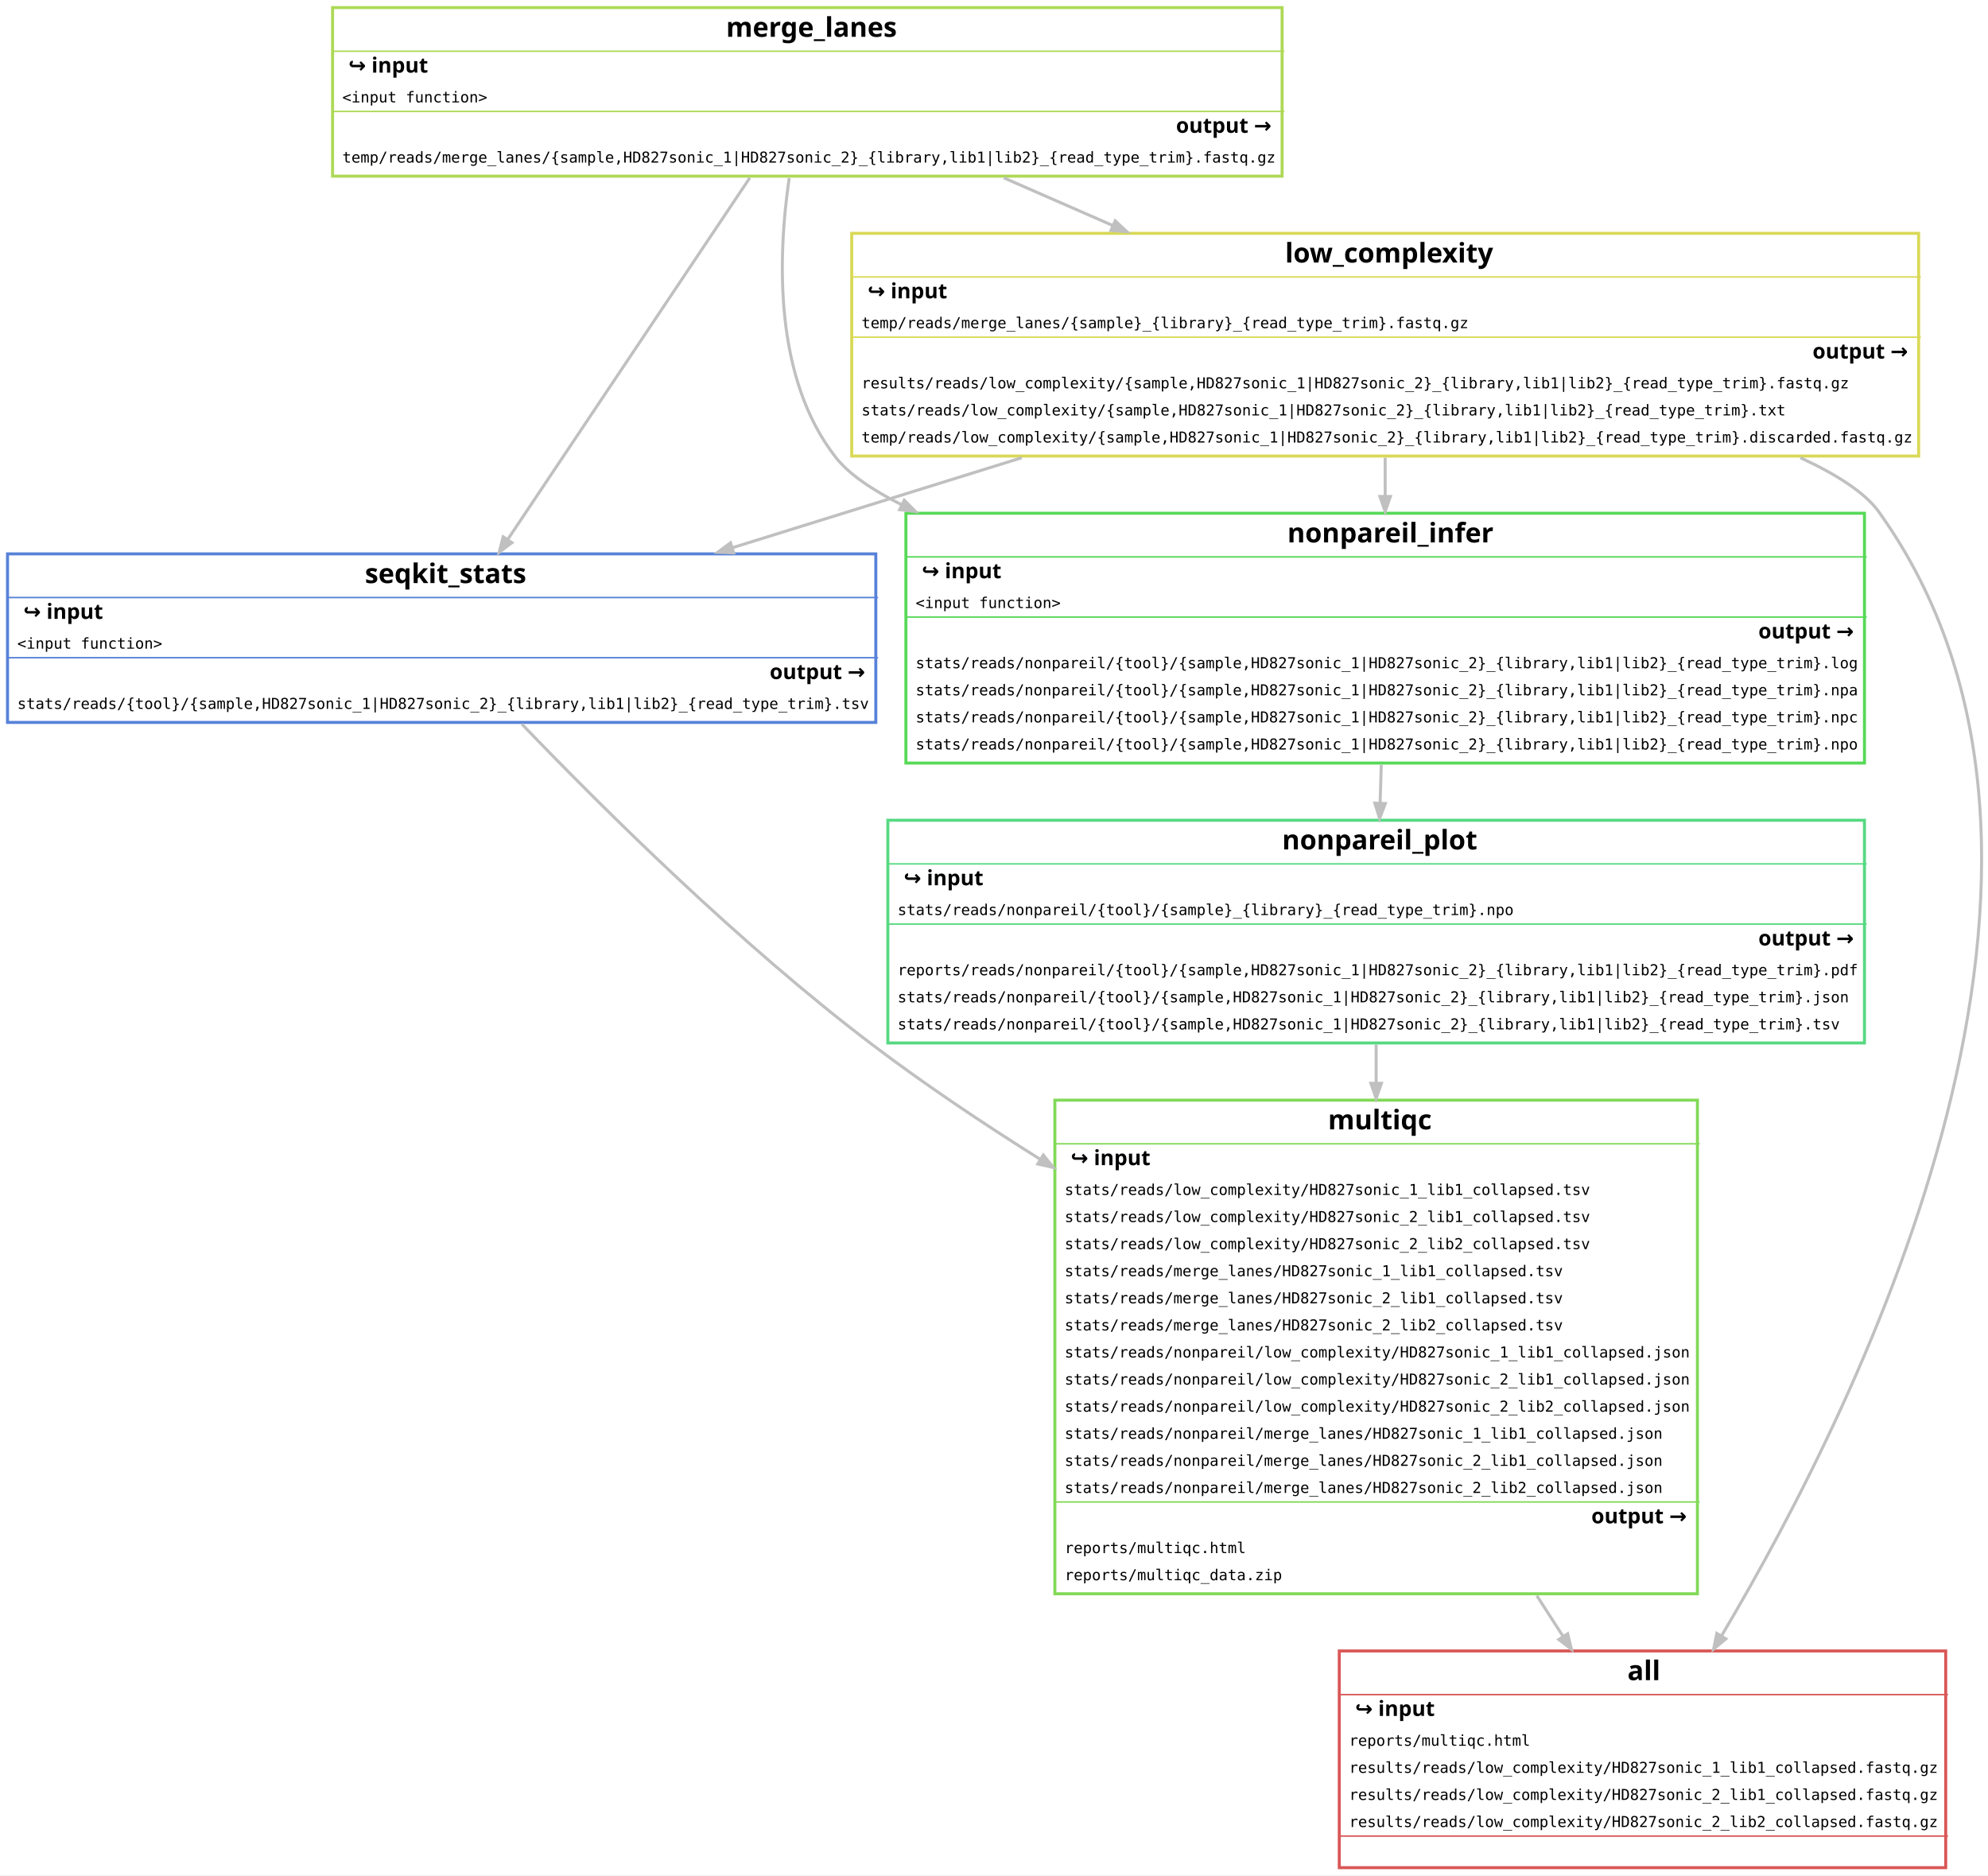
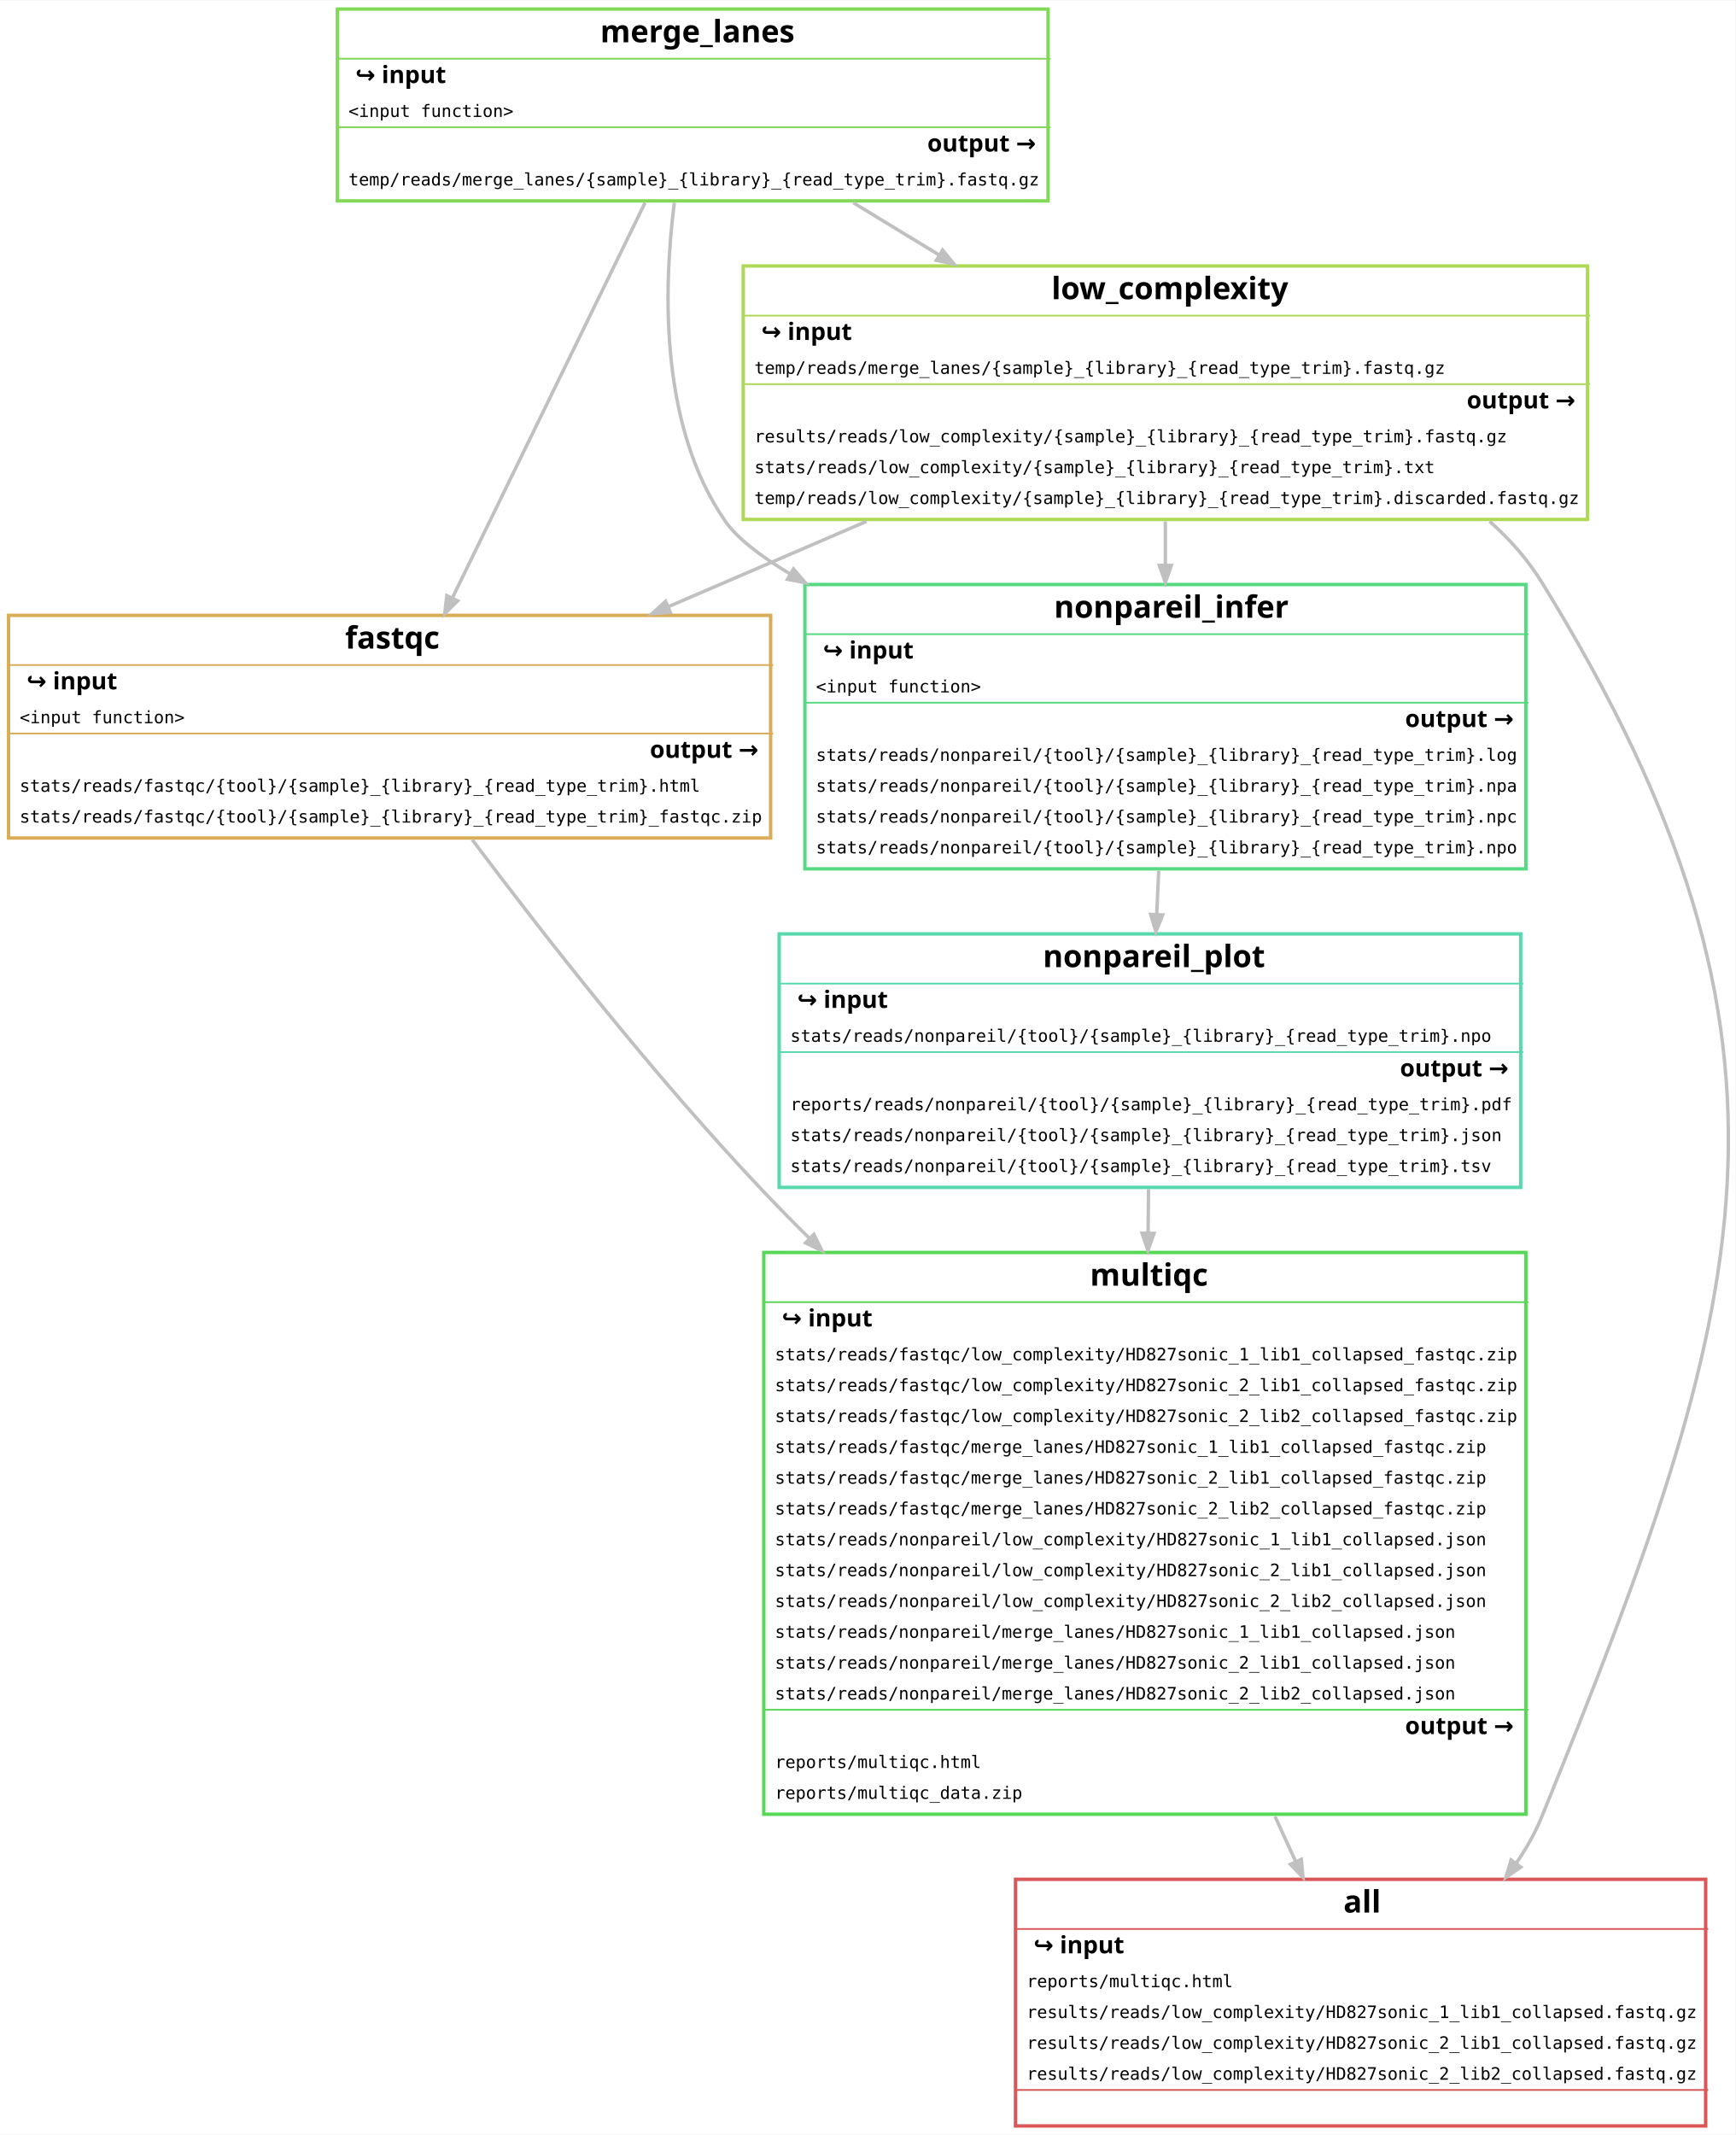
- <svg xmlns="http://www.w3.org/2000/svg" width="1321pt" height="1246pt" viewBox="0.00 0.00 1321.10 1246.00">
+ <svg xmlns="http://www.w3.org/2000/svg" width="1013pt" height="1246pt" viewBox="0.00 0.00 1013.47 1246.00">
  <g id="graph0" class="graph" transform="scale(1 1) rotate(0) translate(4 1242)">
-     <polygon fill="#ffffff" stroke="transparent" points="-4,4 -4,-1242 1317.097,-1242 1317.097,4 -4,4" />
+     <polygon fill="#ffffff" stroke="transparent" points="-4,4 -4,-1242 1009.467,-1242 1009.467,4 -4,4" />
    <g id="node1" class="node">
-       <text text-anchor="start" x="1077.5" y="-125.6" font-family="sans" font-weight="bold" font-size="18.00" fill="#000000">all</text>
-       <text text-anchor="start" x="892.5" y="-101.8" font-family="sans" font-size="10.00" fill="#000000"> </text>
-       <text text-anchor="start" x="896.5" y="-101.8" font-family="sans" font-weight="bold" font-size="14.00" fill="#000000">↪ input</text>
-       <text text-anchor="start" x="949.5" y="-101.8" font-family="sans" font-size="10.00" fill="#000000"> </text>
-       <text text-anchor="start" x="892.5" y="-82" font-family="monospace" font-size="10.00" fill="#000000">reports/multiqc.html</text>
-       <text text-anchor="start" x="892.5" y="-64" font-family="monospace" font-size="10.00" fill="#000000">results/reads/low_complexity/HD827sonic_1_lib1_collapsed.fastq.gz</text>
-       <text text-anchor="start" x="892.5" y="-46" font-family="monospace" font-size="10.00" fill="#000000">results/reads/low_complexity/HD827sonic_2_lib1_collapsed.fastq.gz</text>
-       <text text-anchor="start" x="892.5" y="-28" font-family="monospace" font-size="10.00" fill="#000000">results/reads/low_complexity/HD827sonic_2_lib2_collapsed.fastq.gz</text>
-       <text text-anchor="start" x="1276.5" y="-10" font-family="sans" font-size="10.00" fill="#000000">  </text>
-       <polygon fill="#d95757" stroke="#d95757" points="886.5,-116 886.5,-116 1290.5,-116 1290.5,-116 886.5,-116" />
-       <polygon fill="#d95757" stroke="#d95757" points="886.5,-22 886.5,-22 1290.5,-22 1290.5,-22 886.5,-22" />
-       <polygon fill="none" stroke="#d95757" stroke-width="2" points="886,-1 886,-145 1289,-145 1289,-1 886,-1" />
+       <text text-anchor="start" x="780.5" y="-125.6" font-family="sans" font-weight="bold" font-size="18.00" fill="#000000">all</text>
+       <text text-anchor="start" x="595.5" y="-101.8" font-family="sans" font-size="10.00" fill="#000000"> </text>
+       <text text-anchor="start" x="599.5" y="-101.8" font-family="sans" font-weight="bold" font-size="14.00" fill="#000000">↪ input</text>
+       <text text-anchor="start" x="652.5" y="-101.8" font-family="sans" font-size="10.00" fill="#000000"> </text>
+       <text text-anchor="start" x="595.5" y="-82" font-family="monospace" font-size="10.00" fill="#000000">reports/multiqc.html</text>
+       <text text-anchor="start" x="595.5" y="-64" font-family="monospace" font-size="10.00" fill="#000000">results/reads/low_complexity/HD827sonic_1_lib1_collapsed.fastq.gz</text>
+       <text text-anchor="start" x="595.5" y="-46" font-family="monospace" font-size="10.00" fill="#000000">results/reads/low_complexity/HD827sonic_2_lib1_collapsed.fastq.gz</text>
+       <text text-anchor="start" x="595.5" y="-28" font-family="monospace" font-size="10.00" fill="#000000">results/reads/low_complexity/HD827sonic_2_lib2_collapsed.fastq.gz</text>
+       <text text-anchor="start" x="979.5" y="-10" font-family="sans" font-size="10.00" fill="#000000">  </text>
+       <polygon fill="#d95757" stroke="#d95757" points="589.5,-116 589.5,-116 993.5,-116 993.5,-116 589.5,-116" />
+       <polygon fill="#d95757" stroke="#d95757" points="589.5,-22 589.5,-22 993.5,-22 993.5,-22 589.5,-22" />
+       <polygon fill="none" stroke="#d95757" stroke-width="2" points="589,-1 589,-145 992,-145 992,-1 589,-1" />
    </g>
    <g id="node2" class="node">
-       <text text-anchor="start" x="878.5" y="-491.6" font-family="sans" font-weight="bold" font-size="18.00" fill="#000000">multiqc</text>
-       <text text-anchor="start" x="703.5" y="-467.8" font-family="sans" font-size="10.00" fill="#000000"> </text>
-       <text text-anchor="start" x="707.5" y="-467.8" font-family="sans" font-weight="bold" font-size="14.00" fill="#000000">↪ input</text>
-       <text text-anchor="start" x="760.5" y="-467.8" font-family="sans" font-size="10.00" fill="#000000"> </text>
-       <text text-anchor="start" x="703.5" y="-448" font-family="monospace" font-size="10.00" fill="#000000">stats/reads/low_complexity/HD827sonic_1_lib1_collapsed.tsv</text>
-       <text text-anchor="start" x="703.5" y="-430" font-family="monospace" font-size="10.00" fill="#000000">stats/reads/low_complexity/HD827sonic_2_lib1_collapsed.tsv</text>
-       <text text-anchor="start" x="703.5" y="-412" font-family="monospace" font-size="10.00" fill="#000000">stats/reads/low_complexity/HD827sonic_2_lib2_collapsed.tsv</text>
-       <text text-anchor="start" x="703.5" y="-394" font-family="monospace" font-size="10.00" fill="#000000">stats/reads/merge_lanes/HD827sonic_1_lib1_collapsed.tsv</text>
-       <text text-anchor="start" x="703.5" y="-376" font-family="monospace" font-size="10.00" fill="#000000">stats/reads/merge_lanes/HD827sonic_2_lib1_collapsed.tsv</text>
-       <text text-anchor="start" x="703.5" y="-358" font-family="monospace" font-size="10.00" fill="#000000">stats/reads/merge_lanes/HD827sonic_2_lib2_collapsed.tsv</text>
-       <text text-anchor="start" x="703.5" y="-340" font-family="monospace" font-size="10.00" fill="#000000">stats/reads/nonpareil/low_complexity/HD827sonic_1_lib1_collapsed.json</text>
-       <text text-anchor="start" x="703.5" y="-322" font-family="monospace" font-size="10.00" fill="#000000">stats/reads/nonpareil/low_complexity/HD827sonic_2_lib1_collapsed.json</text>
-       <text text-anchor="start" x="703.5" y="-304" font-family="monospace" font-size="10.00" fill="#000000">stats/reads/nonpareil/low_complexity/HD827sonic_2_lib2_collapsed.json</text>
-       <text text-anchor="start" x="703.5" y="-286" font-family="monospace" font-size="10.00" fill="#000000">stats/reads/nonpareil/merge_lanes/HD827sonic_1_lib1_collapsed.json</text>
-       <text text-anchor="start" x="703.5" y="-268" font-family="monospace" font-size="10.00" fill="#000000">stats/reads/nonpareil/merge_lanes/HD827sonic_2_lib1_collapsed.json</text>
-       <text text-anchor="start" x="703.5" y="-250" font-family="monospace" font-size="10.00" fill="#000000">stats/reads/nonpareil/merge_lanes/HD827sonic_2_lib2_collapsed.json</text>
-       <text text-anchor="start" x="1049.5" y="-229.8" font-family="sans" font-size="10.00" fill="#000000"> </text>
-       <text text-anchor="start" x="1053.5" y="-229.8" font-family="sans" font-weight="bold" font-size="14.00" fill="#000000">output →</text>
-       <text text-anchor="start" x="1114.5" y="-229.8" font-family="sans" font-size="10.00" fill="#000000"> </text>
-       <text text-anchor="start" x="703.5" y="-210" font-family="monospace" font-size="10.00" fill="#000000">reports/multiqc.html</text>
-       <text text-anchor="start" x="703.5" y="-192" font-family="monospace" font-size="10.00" fill="#000000">reports/multiqc_data.zip</text>
-       <polygon fill="#82d957" stroke="#82d957" points="697.5,-482 697.5,-482 1125.5,-482 1125.5,-482 697.5,-482" />
-       <polygon fill="#82d957" stroke="#82d957" points="697.5,-244 697.5,-244 1125.5,-244 1125.5,-244 697.5,-244" />
-       <polygon fill="none" stroke="#82d957" stroke-width="2" points="697,-183 697,-511 1124,-511 1124,-183 697,-183" />
+       <text text-anchor="start" x="632.5" y="-491.6" font-family="sans" font-weight="bold" font-size="18.00" fill="#000000">multiqc</text>
+       <text text-anchor="start" x="448.5" y="-467.8" font-family="sans" font-size="10.00" fill="#000000"> </text>
+       <text text-anchor="start" x="452.5" y="-467.8" font-family="sans" font-weight="bold" font-size="14.00" fill="#000000">↪ input</text>
+       <text text-anchor="start" x="505.5" y="-467.8" font-family="sans" font-size="10.00" fill="#000000"> </text>
+       <text text-anchor="start" x="448.5" y="-448" font-family="monospace" font-size="10.00" fill="#000000">stats/reads/fastqc/low_complexity/HD827sonic_1_lib1_collapsed_fastqc.zip</text>
+       <text text-anchor="start" x="448.5" y="-430" font-family="monospace" font-size="10.00" fill="#000000">stats/reads/fastqc/low_complexity/HD827sonic_2_lib1_collapsed_fastqc.zip</text>
+       <text text-anchor="start" x="448.5" y="-412" font-family="monospace" font-size="10.00" fill="#000000">stats/reads/fastqc/low_complexity/HD827sonic_2_lib2_collapsed_fastqc.zip</text>
+       <text text-anchor="start" x="448.5" y="-394" font-family="monospace" font-size="10.00" fill="#000000">stats/reads/fastqc/merge_lanes/HD827sonic_1_lib1_collapsed_fastqc.zip</text>
+       <text text-anchor="start" x="448.5" y="-376" font-family="monospace" font-size="10.00" fill="#000000">stats/reads/fastqc/merge_lanes/HD827sonic_2_lib1_collapsed_fastqc.zip</text>
+       <text text-anchor="start" x="448.5" y="-358" font-family="monospace" font-size="10.00" fill="#000000">stats/reads/fastqc/merge_lanes/HD827sonic_2_lib2_collapsed_fastqc.zip</text>
+       <text text-anchor="start" x="448.5" y="-340" font-family="monospace" font-size="10.00" fill="#000000">stats/reads/nonpareil/low_complexity/HD827sonic_1_lib1_collapsed.json</text>
+       <text text-anchor="start" x="448.5" y="-322" font-family="monospace" font-size="10.00" fill="#000000">stats/reads/nonpareil/low_complexity/HD827sonic_2_lib1_collapsed.json</text>
+       <text text-anchor="start" x="448.5" y="-304" font-family="monospace" font-size="10.00" fill="#000000">stats/reads/nonpareil/low_complexity/HD827sonic_2_lib2_collapsed.json</text>
+       <text text-anchor="start" x="448.5" y="-286" font-family="monospace" font-size="10.00" fill="#000000">stats/reads/nonpareil/merge_lanes/HD827sonic_1_lib1_collapsed.json</text>
+       <text text-anchor="start" x="448.5" y="-268" font-family="monospace" font-size="10.00" fill="#000000">stats/reads/nonpareil/merge_lanes/HD827sonic_2_lib1_collapsed.json</text>
+       <text text-anchor="start" x="448.5" y="-250" font-family="monospace" font-size="10.00" fill="#000000">stats/reads/nonpareil/merge_lanes/HD827sonic_2_lib2_collapsed.json</text>
+       <text text-anchor="start" x="812.5" y="-229.8" font-family="sans" font-size="10.00" fill="#000000"> </text>
+       <text text-anchor="start" x="816.5" y="-229.8" font-family="sans" font-weight="bold" font-size="14.00" fill="#000000">output →</text>
+       <text text-anchor="start" x="877.5" y="-229.8" font-family="sans" font-size="10.00" fill="#000000"> </text>
+       <text text-anchor="start" x="448.5" y="-210" font-family="monospace" font-size="10.00" fill="#000000">reports/multiqc.html</text>
+       <text text-anchor="start" x="448.5" y="-192" font-family="monospace" font-size="10.00" fill="#000000">reports/multiqc_data.zip</text>
+       <polygon fill="#57d957" stroke="#57d957" points="442.5,-482 442.5,-482 888.5,-482 888.5,-482 442.5,-482" />
+       <polygon fill="#57d957" stroke="#57d957" points="442.5,-244 442.5,-244 888.5,-244 888.5,-244 442.5,-244" />
+       <polygon fill="none" stroke="#57d957" stroke-width="2" points="442,-183 442,-511 887,-511 887,-183 442,-183" />
    </g>
    <g id="edge2" class="edge">
-       <path fill="none" stroke="#c0c0c0" stroke-width="2" d="M1017.291,-181.686C1023.259,-172.446 1029.112,-163.386 1034.733,-154.685" />
-       <polygon fill="#c0c0c0" stroke="#c0c0c0" stroke-width="2" points="1037.787,-156.407 1040.273,-146.108 1031.907,-152.609 1037.787,-156.407" />
+       <path fill="none" stroke="#c0c0c0" stroke-width="2" d="M740.52,-181.686C744.681,-172.639 748.762,-163.764 752.687,-155.229" />
+       <polygon fill="#c0c0c0" stroke="#c0c0c0" stroke-width="2" points="755.883,-156.656 756.881,-146.108 749.523,-153.732 755.883,-156.656" />
    </g>
    <g id="node3" class="node">
-       <text text-anchor="start" x="238.5" y="-854.6" font-family="sans" font-weight="bold" font-size="18.00" fill="#000000">seqkit_stats</text>
-       <text text-anchor="start" x="7.5" y="-830.8" font-family="sans" font-size="10.00" fill="#000000"> </text>
-       <text text-anchor="start" x="11.5" y="-830.8" font-family="sans" font-weight="bold" font-size="14.00" fill="#000000">↪ input</text>
-       <text text-anchor="start" x="64.5" y="-830.8" font-family="sans" font-size="10.00" fill="#000000"> </text>
-       <text text-anchor="start" x="7.5" y="-811" font-family="monospace" font-size="10.00" fill="#000000">&lt;input function&gt;</text>
-       <text text-anchor="start" x="503.5" y="-790.8" font-family="sans" font-size="10.00" fill="#000000"> </text>
-       <text text-anchor="start" x="507.5" y="-790.8" font-family="sans" font-weight="bold" font-size="14.00" fill="#000000">output →</text>
-       <text text-anchor="start" x="568.5" y="-790.8" font-family="sans" font-size="10.00" fill="#000000"> </text>
-       <text text-anchor="start" x="7.5" y="-771" font-family="monospace" font-size="10.00" fill="#000000">stats/reads/{tool}/{sample,HD827sonic_1|HD827sonic_2}_{library,lib1|lib2}_{read_type_trim}.tsv</text>
-       <polygon fill="#5782d9" stroke="#5782d9" points="1.5,-845 1.5,-845 579.5,-845 579.5,-845 1.5,-845" />
-       <polygon fill="#5782d9" stroke="#5782d9" points="1.5,-805 1.5,-805 579.5,-805 579.5,-805 1.5,-805" />
-       <polygon fill="none" stroke="#5782d9" stroke-width="2" points="1,-762 1,-874 578,-874 578,-762 1,-762" />
+       <text text-anchor="start" x="197.5" y="-863.6" font-family="sans" font-weight="bold" font-size="18.00" fill="#000000">fastqc</text>
+       <text text-anchor="start" x="7.5" y="-839.8" font-family="sans" font-size="10.00" fill="#000000"> </text>
+       <text text-anchor="start" x="11.5" y="-839.8" font-family="sans" font-weight="bold" font-size="14.00" fill="#000000">↪ input</text>
+       <text text-anchor="start" x="64.5" y="-839.8" font-family="sans" font-size="10.00" fill="#000000"> </text>
+       <text text-anchor="start" x="7.5" y="-820" font-family="monospace" font-size="10.00" fill="#000000">&lt;input function&gt;</text>
+       <text text-anchor="start" x="371.5" y="-799.8" font-family="sans" font-size="10.00" fill="#000000"> </text>
+       <text text-anchor="start" x="375.5" y="-799.8" font-family="sans" font-weight="bold" font-size="14.00" fill="#000000">output →</text>
+       <text text-anchor="start" x="436.5" y="-799.8" font-family="sans" font-size="10.00" fill="#000000"> </text>
+       <text text-anchor="start" x="7.5" y="-780" font-family="monospace" font-size="10.00" fill="#000000">stats/reads/fastqc/{tool}/{sample}_{library}_{read_type_trim}.html</text>
+       <text text-anchor="start" x="7.5" y="-762" font-family="monospace" font-size="10.00" fill="#000000">stats/reads/fastqc/{tool}/{sample}_{library}_{read_type_trim}_fastqc.zip</text>
+       <polygon fill="#d9ad57" stroke="#d9ad57" points="1.5,-854 1.5,-854 447.5,-854 447.5,-854 1.5,-854" />
+       <polygon fill="#d9ad57" stroke="#d9ad57" points="1.5,-814 1.5,-814 447.5,-814 447.5,-814 1.5,-814" />
+       <polygon fill="none" stroke="#d9ad57" stroke-width="2" points="1,-753 1,-883 446,-883 446,-753 1,-753" />
+     </g>
+     <g id="edge4" class="edge">
+       <path fill="none" stroke="#c0c0c0" stroke-width="2" d="M271.766,-751.99C313.992,-695.75 378.16,-613.823 440.5,-548 449.519,-538.477 458.923,-528.89 468.549,-519.341" />
+       <polygon fill="#c0c0c0" stroke="#c0c0c0" stroke-width="2" points="471.284,-521.56 475.951,-512.049 466.371,-516.574 471.284,-521.56" />
+     </g>
+     <g id="node4" class="node">
+       <text text-anchor="start" x="346.5" y="-1217.6" font-family="sans" font-weight="bold" font-size="18.00" fill="#000000">merge_lanes</text>
+       <text text-anchor="start" x="199.5" y="-1193.8" font-family="sans" font-size="10.00" fill="#000000"> </text>
+       <text text-anchor="start" x="203.5" y="-1193.8" font-family="sans" font-weight="bold" font-size="14.00" fill="#000000">↪ input</text>
+       <text text-anchor="start" x="256.5" y="-1193.8" font-family="sans" font-size="10.00" fill="#000000"> </text>
+       <text text-anchor="start" x="199.5" y="-1174" font-family="monospace" font-size="10.00" fill="#000000">&lt;input function&gt;</text>
+       <text text-anchor="start" x="533.5" y="-1153.8" font-family="sans" font-size="10.00" fill="#000000"> </text>
+       <text text-anchor="start" x="537.5" y="-1153.8" font-family="sans" font-weight="bold" font-size="14.00" fill="#000000">output →</text>
+       <text text-anchor="start" x="598.5" y="-1153.8" font-family="sans" font-size="10.00" fill="#000000"> </text>
+       <text text-anchor="start" x="199.5" y="-1134" font-family="monospace" font-size="10.00" fill="#000000">temp/reads/merge_lanes/{sample}_{library}_{read_type_trim}.fastq.gz</text>
+       <polygon fill="#82d957" stroke="#82d957" points="193.5,-1208 193.5,-1208 609.5,-1208 609.5,-1208 193.5,-1208" />
+       <polygon fill="#82d957" stroke="#82d957" points="193.5,-1168 193.5,-1168 609.5,-1168 609.5,-1168 193.5,-1168" />
+       <polygon fill="none" stroke="#82d957" stroke-width="2" points="193,-1125 193,-1237 608,-1237 608,-1125 193,-1125" />
+     </g>
+     <g id="edge5" class="edge">
+       <path fill="none" stroke="#c0c0c0" stroke-width="2" d="M372.649,-1123.882C342.275,-1061.59 293.537,-961.634 260.093,-893.047" />
+       <polygon fill="#c0c0c0" stroke="#c0c0c0" stroke-width="2" points="263.213,-891.459 255.684,-884.005 256.921,-894.527 263.213,-891.459" />
+     </g>
+     <g id="node6" class="node">
+       <text text-anchor="start" x="611.5" y="-881.6" font-family="sans" font-weight="bold" font-size="18.00" fill="#000000">nonpareil_infer</text>
+       <text text-anchor="start" x="472.5" y="-857.8" font-family="sans" font-size="10.00" fill="#000000"> </text>
+       <text text-anchor="start" x="476.5" y="-857.8" font-family="sans" font-weight="bold" font-size="14.00" fill="#000000">↪ input</text>
+       <text text-anchor="start" x="529.5" y="-857.8" font-family="sans" font-size="10.00" fill="#000000"> </text>
+       <text text-anchor="start" x="472.5" y="-838" font-family="monospace" font-size="10.00" fill="#000000">&lt;input function&gt;</text>
+       <text text-anchor="start" x="812.5" y="-817.8" font-family="sans" font-size="10.00" fill="#000000"> </text>
+       <text text-anchor="start" x="816.5" y="-817.8" font-family="sans" font-weight="bold" font-size="14.00" fill="#000000">output →</text>
+       <text text-anchor="start" x="877.5" y="-817.8" font-family="sans" font-size="10.00" fill="#000000"> </text>
+       <text text-anchor="start" x="472.5" y="-798" font-family="monospace" font-size="10.00" fill="#000000">stats/reads/nonpareil/{tool}/{sample}_{library}_{read_type_trim}.log</text>
+       <text text-anchor="start" x="472.5" y="-780" font-family="monospace" font-size="10.00" fill="#000000">stats/reads/nonpareil/{tool}/{sample}_{library}_{read_type_trim}.npa</text>
+       <text text-anchor="start" x="472.5" y="-762" font-family="monospace" font-size="10.00" fill="#000000">stats/reads/nonpareil/{tool}/{sample}_{library}_{read_type_trim}.npc</text>
+       <text text-anchor="start" x="472.5" y="-744" font-family="monospace" font-size="10.00" fill="#000000">stats/reads/nonpareil/{tool}/{sample}_{library}_{read_type_trim}.npo</text>
+       <polygon fill="#57d982" stroke="#57d982" points="466.5,-872 466.5,-872 888.5,-872 888.5,-872 466.5,-872" />
+       <polygon fill="#57d982" stroke="#57d982" points="466.5,-832 466.5,-832 888.5,-832 888.5,-832 466.5,-832" />
+       <polygon fill="none" stroke="#57d982" stroke-width="2" points="466,-735 466,-901 887,-901 887,-735 466,-735" />
+     </g>
+     <g id="edge8" class="edge">
+       <path fill="none" stroke="#c0c0c0" stroke-width="2" d="M389.753,-1123.823C383.074,-1070.876 381.84,-992.346 419.5,-938 426.339,-928.13 439.9,-917.666 457.373,-907.192" />
+       <polygon fill="#c0c0c0" stroke="#c0c0c0" stroke-width="2" points="459.351,-910.091 466.252,-902.052 455.844,-904.033 459.351,-910.091" />
+     </g>
+     <g id="node7" class="node">
+       <text text-anchor="start" x="610" y="-1067.6" font-family="sans" font-weight="bold" font-size="18.00" fill="#000000">low_complexity</text>
+       <text text-anchor="start" x="436.5" y="-1043.8" font-family="sans" font-size="10.00" fill="#000000"> </text>
+       <text text-anchor="start" x="440.5" y="-1043.8" font-family="sans" font-weight="bold" font-size="14.00" fill="#000000">↪ input</text>
+       <text text-anchor="start" x="493.5" y="-1043.8" font-family="sans" font-size="10.00" fill="#000000"> </text>
+       <text text-anchor="start" x="436.5" y="-1024" font-family="monospace" font-size="10.00" fill="#000000">temp/reads/merge_lanes/{sample}_{library}_{read_type_trim}.fastq.gz</text>
+       <text text-anchor="start" x="848.5" y="-1003.8" font-family="sans" font-size="10.00" fill="#000000"> </text>
+       <text text-anchor="start" x="852.5" y="-1003.8" font-family="sans" font-weight="bold" font-size="14.00" fill="#000000">output →</text>
+       <text text-anchor="start" x="913.5" y="-1003.8" font-family="sans" font-size="10.00" fill="#000000"> </text>
+       <text text-anchor="start" x="436.5" y="-984" font-family="monospace" font-size="10.00" fill="#000000">results/reads/low_complexity/{sample}_{library}_{read_type_trim}.fastq.gz</text>
+       <text text-anchor="start" x="436.5" y="-966" font-family="monospace" font-size="10.00" fill="#000000">stats/reads/low_complexity/{sample}_{library}_{read_type_trim}.txt</text>
+       <text text-anchor="start" x="436.5" y="-948" font-family="monospace" font-size="10.00" fill="#000000">temp/reads/low_complexity/{sample}_{library}_{read_type_trim}.discarded.fastq.gz</text>
+       <polygon fill="#add957" stroke="#add957" points="430.5,-1058 430.5,-1058 924.5,-1058 924.5,-1058 430.5,-1058" />
+       <polygon fill="#add957" stroke="#add957" points="430.5,-1018 430.5,-1018 924.5,-1018 924.5,-1018 430.5,-1018" />
+       <polygon fill="none" stroke="#add957" stroke-width="2" points="430,-939 430,-1087 923,-1087 923,-939 430,-939" />
+     </g>
+     <g id="edge10" class="edge">
+       <path fill="none" stroke="#c0c0c0" stroke-width="2" d="M494.326,-1123.888C510.429,-1114.087 527.428,-1103.739 544.311,-1093.463" />
+       <polygon fill="#c0c0c0" stroke="#c0c0c0" stroke-width="2" points="546.402,-1096.287 553.124,-1088.098 542.762,-1090.308 546.402,-1096.287" />
+     </g>
+     <g id="node5" class="node">
+       <text text-anchor="start" x="605" y="-677.6" font-family="sans" font-weight="bold" font-size="18.00" fill="#000000">nonpareil_plot</text>
+       <text text-anchor="start" x="457.5" y="-653.8" font-family="sans" font-size="10.00" fill="#000000"> </text>
+       <text text-anchor="start" x="461.5" y="-653.8" font-family="sans" font-weight="bold" font-size="14.00" fill="#000000">↪ input</text>
+       <text text-anchor="start" x="514.5" y="-653.8" font-family="sans" font-size="10.00" fill="#000000"> </text>
+       <text text-anchor="start" x="457.5" y="-634" font-family="monospace" font-size="10.00" fill="#000000">stats/reads/nonpareil/{tool}/{sample}_{library}_{read_type_trim}.npo</text>
+       <text text-anchor="start" x="809.5" y="-613.8" font-family="sans" font-size="10.00" fill="#000000"> </text>
+       <text text-anchor="start" x="813.5" y="-613.8" font-family="sans" font-weight="bold" font-size="14.00" fill="#000000">output →</text>
+       <text text-anchor="start" x="874.5" y="-613.8" font-family="sans" font-size="10.00" fill="#000000"> </text>
+       <text text-anchor="start" x="457.5" y="-594" font-family="monospace" font-size="10.00" fill="#000000">reports/reads/nonpareil/{tool}/{sample}_{library}_{read_type_trim}.pdf</text>
+       <text text-anchor="start" x="457.5" y="-576" font-family="monospace" font-size="10.00" fill="#000000">stats/reads/nonpareil/{tool}/{sample}_{library}_{read_type_trim}.json</text>
+       <text text-anchor="start" x="457.5" y="-558" font-family="monospace" font-size="10.00" fill="#000000">stats/reads/nonpareil/{tool}/{sample}_{library}_{read_type_trim}.tsv</text>
+       <polygon fill="#57d9ad" stroke="#57d9ad" points="451.5,-668 451.5,-668 885.5,-668 885.5,-668 451.5,-668" />
+       <polygon fill="#57d9ad" stroke="#57d9ad" points="451.5,-628 451.5,-628 885.5,-628 885.5,-628 451.5,-628" />
+       <polygon fill="none" stroke="#57d9ad" stroke-width="2" points="451,-549 451,-697 884,-697 884,-549 451,-549" />
    </g>
    <g id="edge3" class="edge">
-       <path fill="none" stroke="#c0c0c0" stroke-width="2" d="M342.742,-760.948C397.914,-703.518 488.155,-614.197 575.5,-548 610.427,-521.53 649.063,-495.617 687.312,-471.667" />
-       <polygon fill="#c0c0c0" stroke="#c0c0c0" stroke-width="2" points="689.345,-474.524 695.982,-466.267 685.644,-468.583 689.345,-474.524" />
+       <path fill="none" stroke="#c0c0c0" stroke-width="2" d="M666.684,-547.946C666.595,-539.712 666.501,-531.097 666.405,-522.261" />
+       <polygon fill="#c0c0c0" stroke="#c0c0c0" stroke-width="2" points="669.904,-522.162 666.296,-512.201 662.905,-522.239 669.904,-522.162" />
    </g>
-     <g id="node4" class="node">
-       <text text-anchor="start" x="478.5" y="-1217.6" font-family="sans" font-weight="bold" font-size="18.00" fill="#000000">merge_lanes</text>
-       <text text-anchor="start" x="223.5" y="-1193.8" font-family="sans" font-size="10.00" fill="#000000"> </text>
-       <text text-anchor="start" x="227.5" y="-1193.8" font-family="sans" font-weight="bold" font-size="14.00" fill="#000000">↪ input</text>
-       <text text-anchor="start" x="280.5" y="-1193.8" font-family="sans" font-size="10.00" fill="#000000"> </text>
-       <text text-anchor="start" x="223.5" y="-1174" font-family="monospace" font-size="10.00" fill="#000000">&lt;input function&gt;</text>
-       <text text-anchor="start" x="773.5" y="-1153.8" font-family="sans" font-size="10.00" fill="#000000"> </text>
-       <text text-anchor="start" x="777.5" y="-1153.8" font-family="sans" font-weight="bold" font-size="14.00" fill="#000000">output →</text>
-       <text text-anchor="start" x="838.5" y="-1153.8" font-family="sans" font-size="10.00" fill="#000000"> </text>
-       <text text-anchor="start" x="223.5" y="-1134" font-family="monospace" font-size="10.00" fill="#000000">temp/reads/merge_lanes/{sample,HD827sonic_1|HD827sonic_2}_{library,lib1|lib2}_{read_type_trim}.fastq.gz</text>
-       <polygon fill="#add957" stroke="#add957" points="217.5,-1208 217.5,-1208 849.5,-1208 849.5,-1208 217.5,-1208" />
-       <polygon fill="#add957" stroke="#add957" points="217.5,-1168 217.5,-1168 849.5,-1168 849.5,-1168 217.5,-1168" />
-       <polygon fill="none" stroke="#add957" stroke-width="2" points="217,-1125 217,-1237 848,-1237 848,-1125 217,-1125" />
+     <g id="edge7" class="edge">
+       <path fill="none" stroke="#c0c0c0" stroke-width="2" d="M672.618,-733.888C672.229,-725.46 671.834,-716.896 671.444,-708.455" />
+       <polygon fill="#c0c0c0" stroke="#c0c0c0" stroke-width="2" points="674.93,-708.065 670.972,-698.237 667.937,-708.388 674.93,-708.065" />
+     </g>
+     <g id="edge1" class="edge">
+       <path fill="none" stroke="#c0c0c0" stroke-width="2" d="M865.825,-937.881C877.708,-927.382 888.203,-915.48 896.5,-902 1064.24,-629.487 1016.893,-478.489 896.5,-182 892.587,-172.363 887.366,-163.109 881.334,-154.35" />
+       <polygon fill="#c0c0c0" stroke="#c0c0c0" stroke-width="2" points="884.041,-152.122 875.318,-146.108 878.387,-156.249 884.041,-152.122" />
    </g>
    <g id="edge6" class="edge">
-       <path fill="none" stroke="#c0c0c0" stroke-width="2" d="M494.264,-1123.882C450.62,-1058.686 379.36,-952.235 333.459,-883.668" />
-       <polygon fill="#c0c0c0" stroke="#c0c0c0" stroke-width="2" points="336.185,-881.447 327.713,-875.084 330.368,-885.341 336.185,-881.447" />
-     </g>
-     <g id="node6" class="node">
-       <text text-anchor="start" x="851.5" y="-881.6" font-family="sans" font-weight="bold" font-size="18.00" fill="#000000">nonpareil_infer</text>
-       <text text-anchor="start" x="604.5" y="-857.8" font-family="sans" font-size="10.00" fill="#000000"> </text>
-       <text text-anchor="start" x="608.5" y="-857.8" font-family="sans" font-weight="bold" font-size="14.00" fill="#000000">↪ input</text>
-       <text text-anchor="start" x="661.5" y="-857.8" font-family="sans" font-size="10.00" fill="#000000"> </text>
-       <text text-anchor="start" x="604.5" y="-838" font-family="monospace" font-size="10.00" fill="#000000">&lt;input function&gt;</text>
-       <text text-anchor="start" x="1160.5" y="-817.8" font-family="sans" font-size="10.00" fill="#000000"> </text>
-       <text text-anchor="start" x="1164.5" y="-817.8" font-family="sans" font-weight="bold" font-size="14.00" fill="#000000">output →</text>
-       <text text-anchor="start" x="1225.5" y="-817.8" font-family="sans" font-size="10.00" fill="#000000"> </text>
-       <text text-anchor="start" x="604.5" y="-798" font-family="monospace" font-size="10.00" fill="#000000">stats/reads/nonpareil/{tool}/{sample,HD827sonic_1|HD827sonic_2}_{library,lib1|lib2}_{read_type_trim}.log</text>
-       <text text-anchor="start" x="604.5" y="-780" font-family="monospace" font-size="10.00" fill="#000000">stats/reads/nonpareil/{tool}/{sample,HD827sonic_1|HD827sonic_2}_{library,lib1|lib2}_{read_type_trim}.npa</text>
-       <text text-anchor="start" x="604.5" y="-762" font-family="monospace" font-size="10.00" fill="#000000">stats/reads/nonpareil/{tool}/{sample,HD827sonic_1|HD827sonic_2}_{library,lib1|lib2}_{read_type_trim}.npc</text>
-       <text text-anchor="start" x="604.5" y="-744" font-family="monospace" font-size="10.00" fill="#000000">stats/reads/nonpareil/{tool}/{sample,HD827sonic_1|HD827sonic_2}_{library,lib1|lib2}_{read_type_trim}.npo</text>
-       <polygon fill="#57d957" stroke="#57d957" points="598.5,-872 598.5,-872 1236.5,-872 1236.5,-872 598.5,-872" />
-       <polygon fill="#57d957" stroke="#57d957" points="598.5,-832 598.5,-832 1236.5,-832 1236.5,-832 598.5,-832" />
-       <polygon fill="none" stroke="#57d957" stroke-width="2" points="598,-735 598,-901 1235,-901 1235,-735 598,-735" />
+       <path fill="none" stroke="#c0c0c0" stroke-width="2" d="M502.006,-937.887C463.979,-921.518 423.885,-904.259 386.332,-888.093" />
+       <polygon fill="#c0c0c0" stroke="#c0c0c0" stroke-width="2" points="387.411,-884.747 376.842,-884.008 384.644,-891.177 387.411,-884.747" />
    </g>
    <g id="edge9" class="edge">
-       <path fill="none" stroke="#c0c0c0" stroke-width="2" d="M520.457,-1123.786C512.629,-1070.065 510.408,-990.339 551.5,-938 560.067,-927.088 575.486,-916.554 595.304,-906.564" />
-       <polygon fill="#c0c0c0" stroke="#c0c0c0" stroke-width="2" points="596.91,-909.675 604.383,-902.165 593.857,-903.375 596.91,-909.675" />
-     </g>
-     <g id="node7" class="node">
-       <text text-anchor="start" x="850" y="-1067.6" font-family="sans" font-weight="bold" font-size="18.00" fill="#000000">low_complexity</text>
-       <text text-anchor="start" x="568.5" y="-1043.8" font-family="sans" font-size="10.00" fill="#000000"> </text>
-       <text text-anchor="start" x="572.5" y="-1043.8" font-family="sans" font-weight="bold" font-size="14.00" fill="#000000">↪ input</text>
-       <text text-anchor="start" x="625.5" y="-1043.8" font-family="sans" font-size="10.00" fill="#000000"> </text>
-       <text text-anchor="start" x="568.5" y="-1024" font-family="monospace" font-size="10.00" fill="#000000">temp/reads/merge_lanes/{sample}_{library}_{read_type_trim}.fastq.gz</text>
-       <text text-anchor="start" x="1196.5" y="-1003.8" font-family="sans" font-size="10.00" fill="#000000"> </text>
-       <text text-anchor="start" x="1200.5" y="-1003.8" font-family="sans" font-weight="bold" font-size="14.00" fill="#000000">output →</text>
-       <text text-anchor="start" x="1261.5" y="-1003.8" font-family="sans" font-size="10.00" fill="#000000"> </text>
-       <text text-anchor="start" x="568.5" y="-984" font-family="monospace" font-size="10.00" fill="#000000">results/reads/low_complexity/{sample,HD827sonic_1|HD827sonic_2}_{library,lib1|lib2}_{read_type_trim}.fastq.gz</text>
-       <text text-anchor="start" x="568.5" y="-966" font-family="monospace" font-size="10.00" fill="#000000">stats/reads/low_complexity/{sample,HD827sonic_1|HD827sonic_2}_{library,lib1|lib2}_{read_type_trim}.txt</text>
-       <text text-anchor="start" x="568.5" y="-948" font-family="monospace" font-size="10.00" fill="#000000">temp/reads/low_complexity/{sample,HD827sonic_1|HD827sonic_2}_{library,lib1|lib2}_{read_type_trim}.discarded.fastq.gz</text>
-       <polygon fill="#d9d957" stroke="#d9d957" points="562.5,-1058 562.5,-1058 1272.5,-1058 1272.5,-1058 562.5,-1058" />
-       <polygon fill="#d9d957" stroke="#d9d957" points="562.5,-1018 562.5,-1018 1272.5,-1018 1272.5,-1018 562.5,-1018" />
-       <polygon fill="none" stroke="#d9d957" stroke-width="2" points="562,-939 562,-1087 1271,-1087 1271,-939 562,-939" />
-     </g>
-     <g id="edge10" class="edge">
-       <path fill="none" stroke="#c0c0c0" stroke-width="2" d="M663.041,-1123.888C686.369,-1113.682 711.051,-1102.884 735.494,-1092.19" />
-       <polygon fill="#c0c0c0" stroke="#c0c0c0" stroke-width="2" points="737.088,-1095.313 744.847,-1088.098 734.282,-1088.9 737.088,-1095.313" />
-     </g>
-     <g id="node5" class="node">
-       <text text-anchor="start" x="848" y="-677.6" font-family="sans" font-weight="bold" font-size="18.00" fill="#000000">nonpareil_plot</text>
-       <text text-anchor="start" x="592.5" y="-653.8" font-family="sans" font-size="10.00" fill="#000000"> </text>
-       <text text-anchor="start" x="596.5" y="-653.8" font-family="sans" font-weight="bold" font-size="14.00" fill="#000000">↪ input</text>
-       <text text-anchor="start" x="649.5" y="-653.8" font-family="sans" font-size="10.00" fill="#000000"> </text>
-       <text text-anchor="start" x="592.5" y="-634" font-family="monospace" font-size="10.00" fill="#000000">stats/reads/nonpareil/{tool}/{sample}_{library}_{read_type_trim}.npo</text>
-       <text text-anchor="start" x="1160.5" y="-613.8" font-family="sans" font-size="10.00" fill="#000000"> </text>
-       <text text-anchor="start" x="1164.5" y="-613.8" font-family="sans" font-weight="bold" font-size="14.00" fill="#000000">output →</text>
-       <text text-anchor="start" x="1225.5" y="-613.8" font-family="sans" font-size="10.00" fill="#000000"> </text>
-       <text text-anchor="start" x="592.5" y="-594" font-family="monospace" font-size="10.00" fill="#000000">reports/reads/nonpareil/{tool}/{sample,HD827sonic_1|HD827sonic_2}_{library,lib1|lib2}_{read_type_trim}.pdf</text>
-       <text text-anchor="start" x="592.5" y="-576" font-family="monospace" font-size="10.00" fill="#000000">stats/reads/nonpareil/{tool}/{sample,HD827sonic_1|HD827sonic_2}_{library,lib1|lib2}_{read_type_trim}.json</text>
-       <text text-anchor="start" x="592.5" y="-558" font-family="monospace" font-size="10.00" fill="#000000">stats/reads/nonpareil/{tool}/{sample,HD827sonic_1|HD827sonic_2}_{library,lib1|lib2}_{read_type_trim}.tsv</text>
-       <polygon fill="#57d982" stroke="#57d982" points="586.5,-668 586.5,-668 1236.5,-668 1236.5,-668 586.5,-668" />
-       <polygon fill="#57d982" stroke="#57d982" points="586.5,-628 586.5,-628 1236.5,-628 1236.5,-628 586.5,-628" />
-       <polygon fill="none" stroke="#57d982" stroke-width="2" points="586,-549 586,-697 1235,-697 1235,-549 586,-549" />
-     </g>
-     <g id="edge4" class="edge">
-       <path fill="none" stroke="#c0c0c0" stroke-width="2" d="M910.5,-547.946C910.5,-539.712 910.5,-531.097 910.5,-522.261" />
-       <polygon fill="#c0c0c0" stroke="#c0c0c0" stroke-width="2" points="914,-522.201 910.5,-512.201 907,-522.201 914,-522.201" />
-     </g>
-     <g id="edge7" class="edge">
-       <path fill="none" stroke="#c0c0c0" stroke-width="2" d="M913.912,-733.888C913.653,-725.46 913.389,-716.896 913.129,-708.455" />
-       <polygon fill="#c0c0c0" stroke="#c0c0c0" stroke-width="2" points="916.621,-708.124 912.815,-698.237 909.624,-708.34 916.621,-708.124" />
-     </g>
-     <g id="edge1" class="edge">
-       <path fill="none" stroke="#c0c0c0" stroke-width="2" d="M1192.395,-937.912C1216.629,-926.705 1235.434,-914.64 1244.5,-902 1409.993,-671.282 1234.864,-314.679 1140.053,-155.095" />
-       <polygon fill="#c0c0c0" stroke="#c0c0c0" stroke-width="2" points="1142.903,-153.042 1134.764,-146.258 1136.896,-156.636 1142.903,-153.042" />
-     </g>
-     <g id="edge5" class="edge">
-       <path fill="none" stroke="#c0c0c0" stroke-width="2" d="M674.982,-937.887C611.292,-918.079 543.411,-896.967 482.643,-878.068" />
-       <polygon fill="#c0c0c0" stroke="#c0c0c0" stroke-width="2" points="483.541,-874.682 472.953,-875.055 481.462,-881.367 483.541,-874.682" />
-     </g>
-     <g id="edge8" class="edge">
-       <path fill="none" stroke="#c0c0c0" stroke-width="2" d="M916.5,-937.887C916.5,-929.481 916.5,-920.841 916.5,-912.235" />
-       <polygon fill="#c0c0c0" stroke="#c0c0c0" stroke-width="2" points="920,-912.164 916.5,-902.164 913,-912.164 920,-912.164" />
+       <path fill="none" stroke="#c0c0c0" stroke-width="2" d="M676.5,-937.887C676.5,-929.481 676.5,-920.841 676.5,-912.235" />
+       <polygon fill="#c0c0c0" stroke="#c0c0c0" stroke-width="2" points="680,-912.164 676.5,-902.164 673,-912.164 680,-912.164" />
    </g>
  </g>
</svg>
